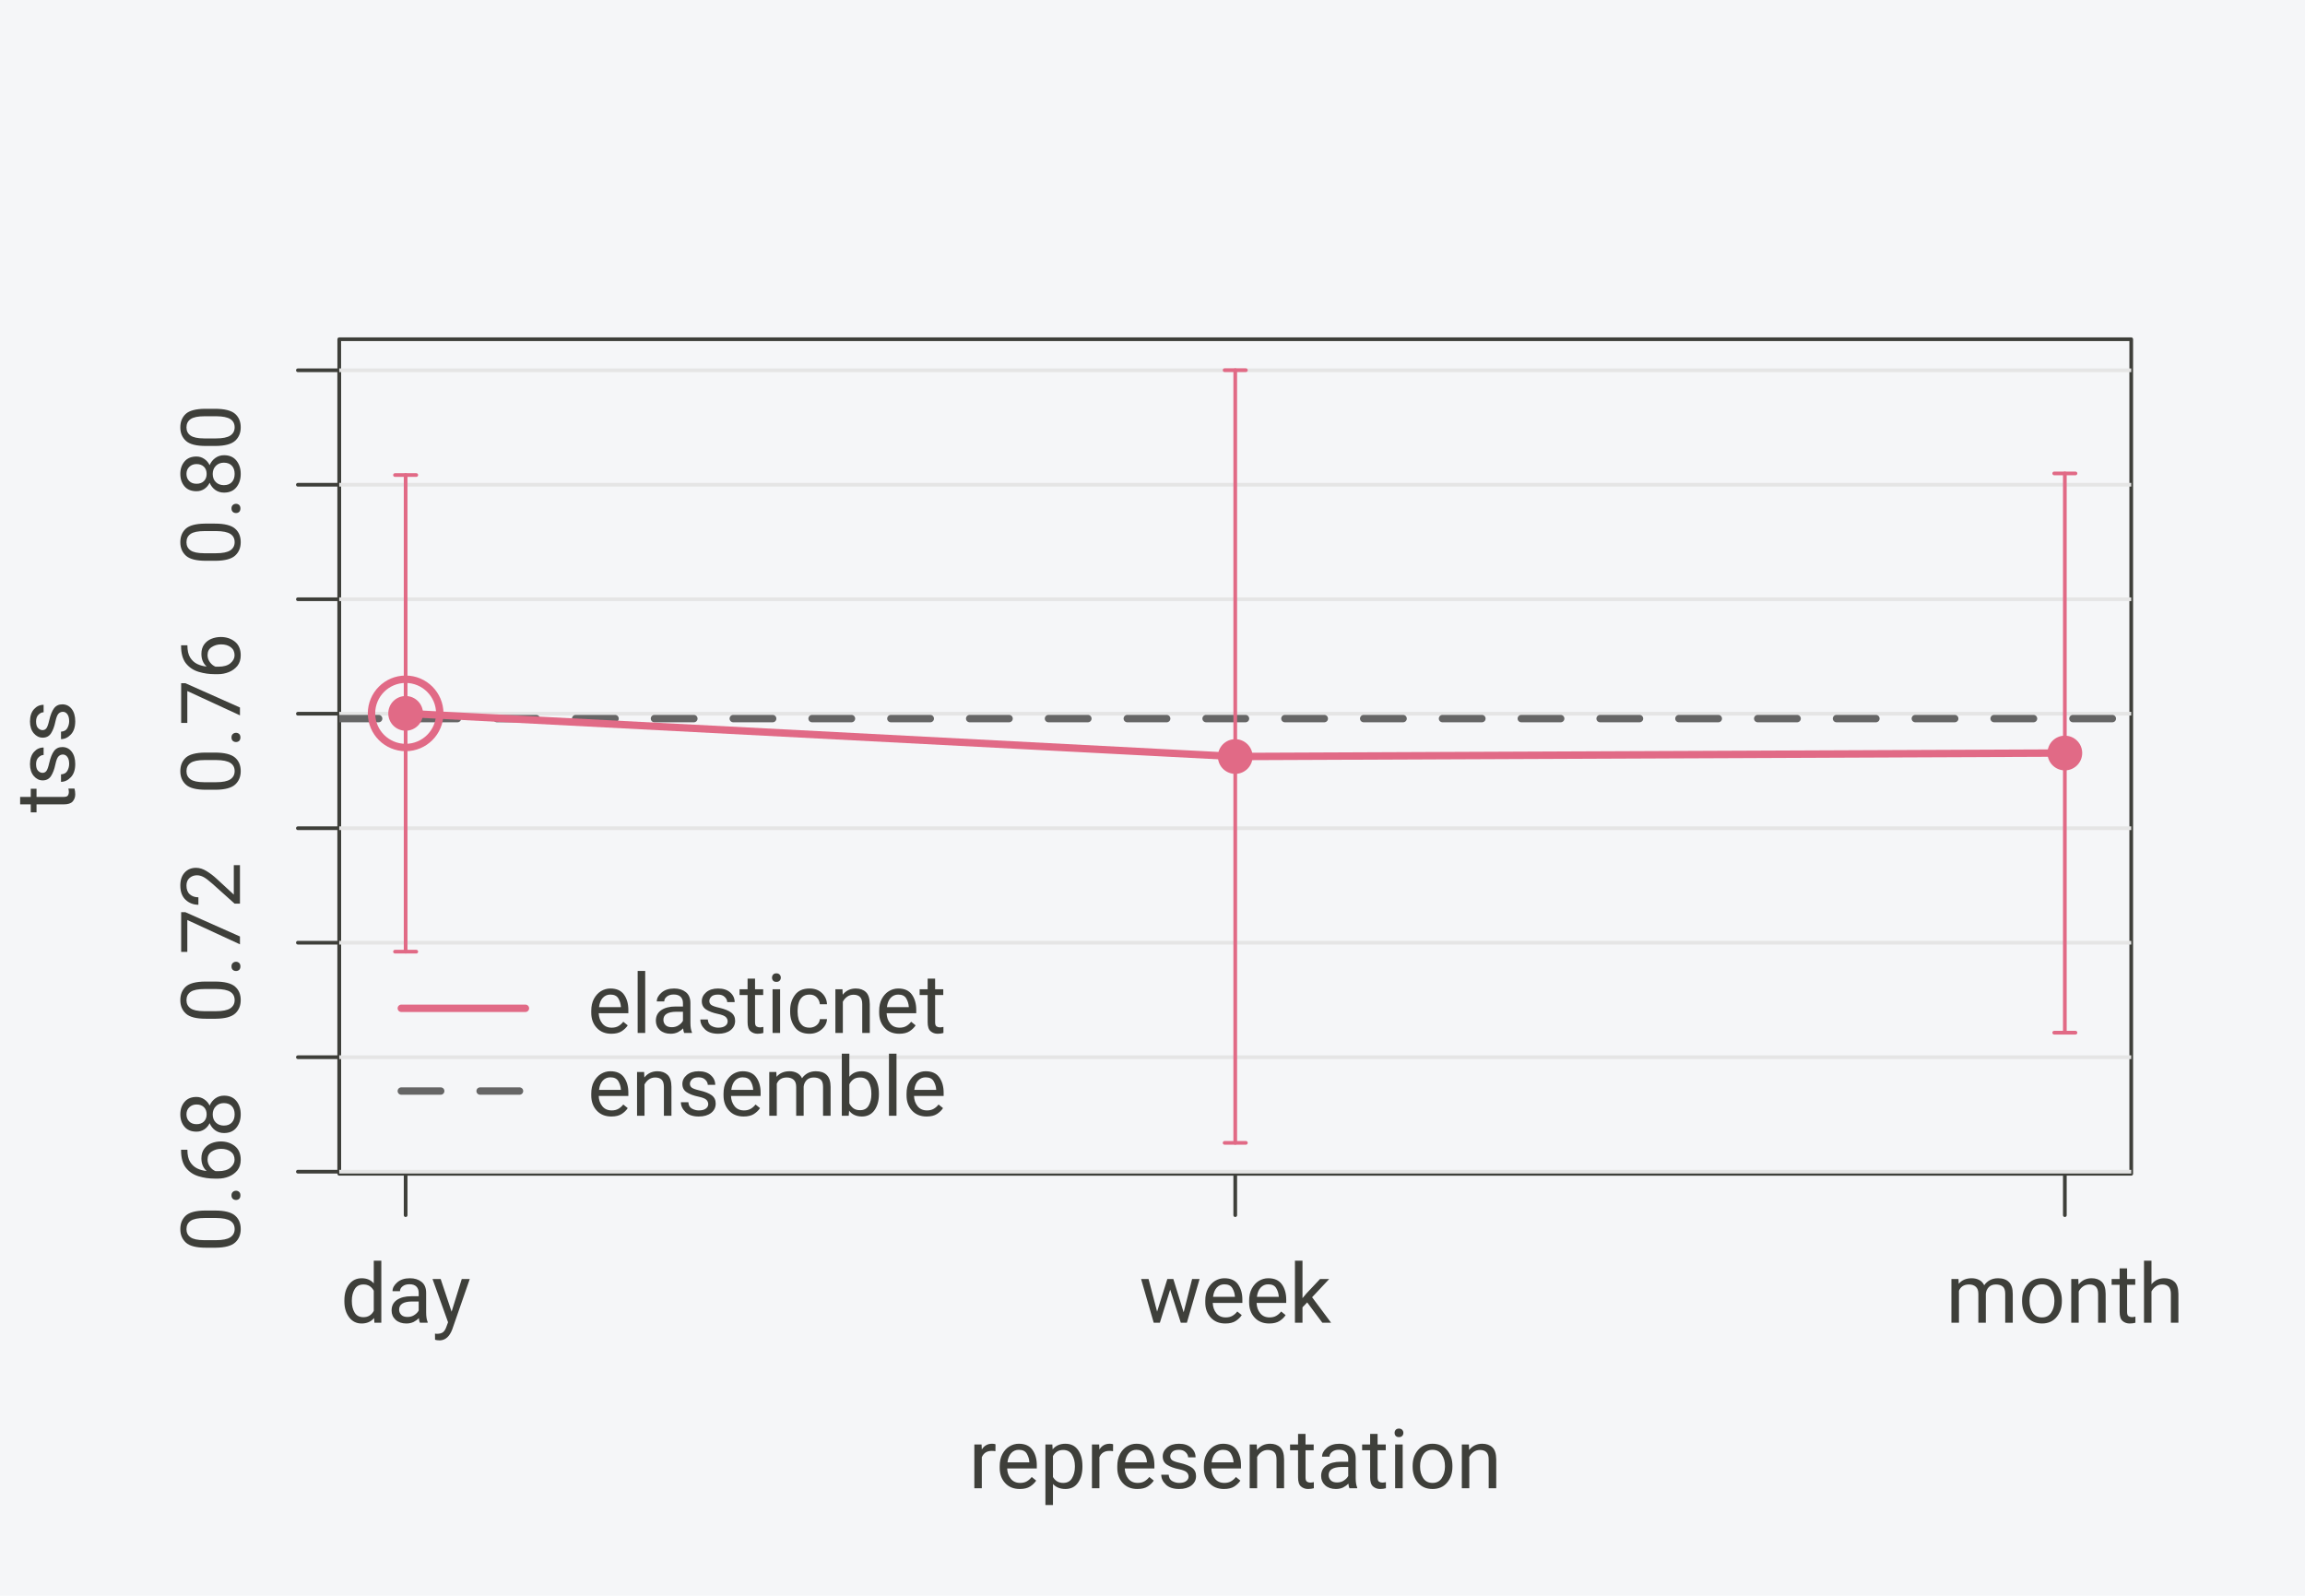
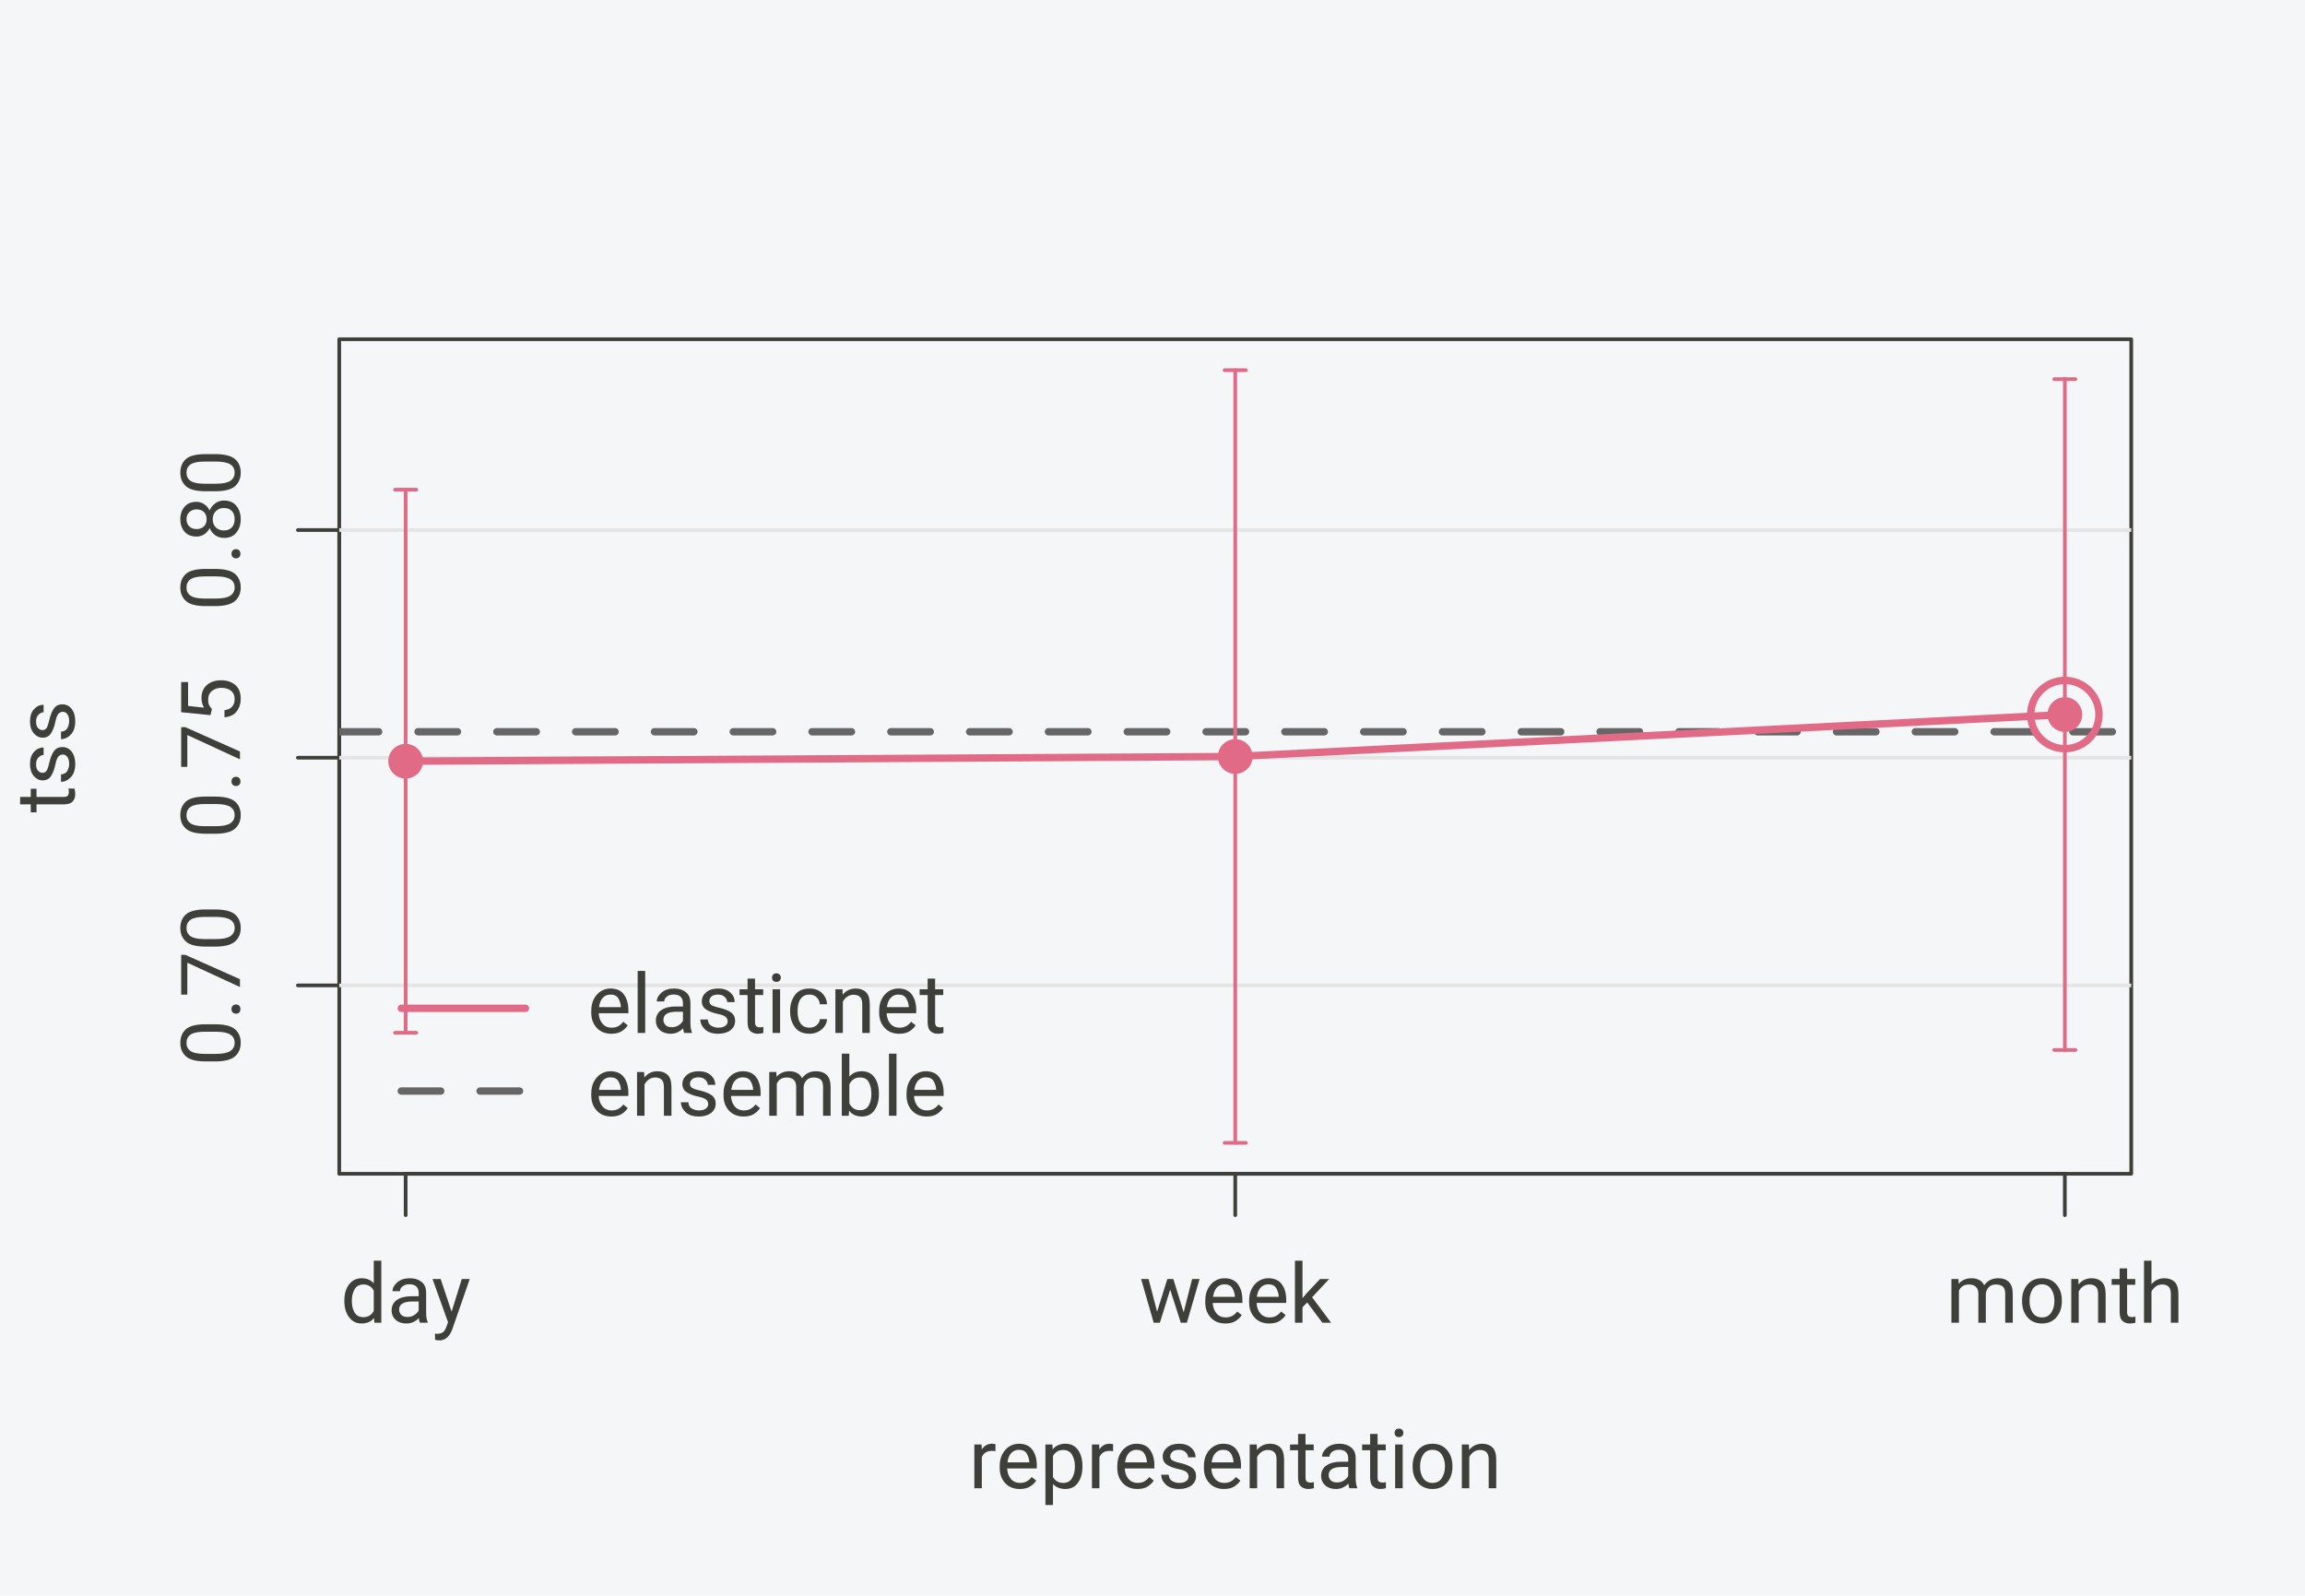
<svg xmlns="http://www.w3.org/2000/svg" width="468.00pt" height="324.00pt" viewBox="0 0 468.00 324.00">
  <g class="svglite">
    <defs>
      <style type="text/css">
    /* theme-aware-processed */
    .svglite line, .svglite polyline, .svglite polygon, .svglite path, .svglite circle {
      fill: none;
      stroke: #3E3F3A;
      stroke-linecap: round;
      stroke-linejoin: round;
      stroke-miterlimit: 10.00;
    }
    .svglite &gt; g &gt; rect {
      fill: none;
      stroke: #3E3F3A;
      stroke-linecap: round;
      stroke-linejoin: round;
      stroke-miterlimit: 10.00;
    }
    .svglite text {
      white-space: pre;
      fill: #3E3F3A;
    }
    .svglite g.glyphgroup path {
      fill: inherit;
      stroke: none;
    }
  </style>
    </defs>
    <rect class="svg-bg" width="100%" height="100%" style="stroke: none; fill: #F5F6F8;" />
    <defs>
      <clipPath id="cpMC4wMHw0NjguMDB8MC4wMHwzMjQuMDA=">
        <rect x="0.00" y="0.00" width="468.00" height="324.00" />
      </clipPath>
    </defs>
    <g clip-path="url(#cpMC4wMHw0NjguMDB8MC4wMHwzMjQuMDA=)">
-       <line x1="68.88" y1="237.89" x2="68.88" y2="75.18" style="stroke-width: 0.75;" />
-       <line x1="68.88" y1="237.89" x2="60.48" y2="237.89" style="stroke-width: 0.75;" />
-       <line x1="68.88" y1="214.65" x2="60.48" y2="214.65" style="stroke-width: 0.75;" />
-       <line x1="68.88" y1="191.40" x2="60.48" y2="191.40" style="stroke-width: 0.75;" />
-       <line x1="68.88" y1="168.16" x2="60.48" y2="168.16" style="stroke-width: 0.75;" />
-       <line x1="68.88" y1="144.91" x2="60.48" y2="144.91" style="stroke-width: 0.75;" />
-       <line x1="68.88" y1="121.67" x2="60.48" y2="121.67" style="stroke-width: 0.75;" />
-       <line x1="68.88" y1="98.42" x2="60.48" y2="98.42" style="stroke-width: 0.75;" />
-       <line x1="68.88" y1="75.18" x2="60.48" y2="75.18" style="stroke-width: 0.75;" />
-       <text transform="translate(48.72,237.89) rotate(-90)" text-anchor="middle" style="font-size: 1.4em; font-family: &quot;Roboto&quot;, -apple-system, BlinkMacSystemFont, &quot;Segoe UI&quot;, system-ui, sans-serif;">0.68</text>
-       <text transform="translate(48.72,191.40) rotate(-90)" text-anchor="middle" style="font-size: 1.4em; font-family: &quot;Roboto&quot;, -apple-system, BlinkMacSystemFont, &quot;Segoe UI&quot;, system-ui, sans-serif;">0.72</text>
-       <text transform="translate(48.72,144.91) rotate(-90)" text-anchor="middle" style="font-size: 1.4em; font-family: &quot;Roboto&quot;, -apple-system, BlinkMacSystemFont, &quot;Segoe UI&quot;, system-ui, sans-serif;">0.76</text>
-       <text transform="translate(48.72,98.42) rotate(-90)" text-anchor="middle" style="font-size: 1.4em; font-family: &quot;Roboto&quot;, -apple-system, BlinkMacSystemFont, &quot;Segoe UI&quot;, system-ui, sans-serif;">0.80</text>
+       <line x1="68.88" y1="200.07" x2="68.88" y2="107.62" style="stroke-width: 0.75;" />
+       <line x1="68.88" y1="200.07" x2="60.48" y2="200.07" style="stroke-width: 0.75;" />
+       <line x1="68.88" y1="153.84" x2="60.48" y2="153.84" style="stroke-width: 0.75;" />
+       <line x1="68.88" y1="107.62" x2="60.48" y2="107.62" style="stroke-width: 0.75;" />
+       <text transform="translate(48.72,200.07) rotate(-90)" text-anchor="middle" style="font-size: 1.4em; font-family: &quot;Roboto&quot;, -apple-system, BlinkMacSystemFont, &quot;Segoe UI&quot;, system-ui, sans-serif;">0.70</text>
+       <text transform="translate(48.72,153.84) rotate(-90)" text-anchor="middle" style="font-size: 1.4em; font-family: &quot;Roboto&quot;, -apple-system, BlinkMacSystemFont, &quot;Segoe UI&quot;, system-ui, sans-serif;">0.75</text>
+       <text transform="translate(48.72,107.62) rotate(-90)" text-anchor="middle" style="font-size: 1.4em; font-family: &quot;Roboto&quot;, -apple-system, BlinkMacSystemFont, &quot;Segoe UI&quot;, system-ui, sans-serif;">0.80</text>
      <polygon points="68.88,238.32 432.72,238.32 432.72,68.88 68.88,68.88 " style="stroke-width: 0.75;" />
      <text x="250.80" y="302.16" text-anchor="middle" style="font-size: 1.4em; font-family: &quot;Roboto&quot;, -apple-system, BlinkMacSystemFont, &quot;Segoe UI&quot;, system-ui, sans-serif;">representation</text>
      <text transform="translate(15.12,153.60) rotate(-90)" text-anchor="middle" style="font-size: 1.4em; font-family: &quot;Roboto&quot;, -apple-system, BlinkMacSystemFont, &quot;Segoe UI&quot;, system-ui, sans-serif;">tss</text>
      <line x1="82.36" y1="238.32" x2="419.24" y2="238.32" style="stroke-width: 0.75;" />
      <line x1="82.36" y1="238.32" x2="82.36" y2="246.72" style="stroke-width: 0.75;" />
      <line x1="250.80" y1="238.32" x2="250.80" y2="246.72" style="stroke-width: 0.75;" />
      <line x1="419.24" y1="238.32" x2="419.24" y2="246.72" style="stroke-width: 0.75;" />
      <text x="82.36" y="268.56" text-anchor="middle" style="font-size: 1.4em; font-family: &quot;Roboto&quot;, -apple-system, BlinkMacSystemFont, &quot;Segoe UI&quot;, system-ui, sans-serif;">day</text>
      <text x="250.80" y="268.56" text-anchor="middle" style="font-size: 1.4em; font-family: &quot;Roboto&quot;, -apple-system, BlinkMacSystemFont, &quot;Segoe UI&quot;, system-ui, sans-serif;">week</text>
      <text x="419.24" y="268.56" text-anchor="middle" style="font-size: 1.4em; font-family: &quot;Roboto&quot;, -apple-system, BlinkMacSystemFont, &quot;Segoe UI&quot;, system-ui, sans-serif;">month</text>
    </g>
    <defs>
      <clipPath id="cpNjguODh8NDMyLjcyfDY4Ljg4fDIzOC4zMg==">
        <rect x="68.88" y="68.88" width="363.84" height="169.44" />
      </clipPath>
    </defs>
    <g clip-path="url(#cpNjguODh8NDMyLjcyfDY4Ljg4fDIzOC4zMg==)">
-       <line x1="68.88" y1="237.89" x2="432.72" y2="237.89" style="stroke-width: 0.75; stroke: #E5E5E5;" />
-       <line x1="68.88" y1="214.65" x2="432.72" y2="214.65" style="stroke-width: 0.75; stroke: #E5E5E5;" />
-       <line x1="68.88" y1="191.40" x2="432.72" y2="191.40" style="stroke-width: 0.75; stroke: #E5E5E5;" />
-       <line x1="68.88" y1="168.16" x2="432.72" y2="168.16" style="stroke-width: 0.75; stroke: #E5E5E5;" />
-       <line x1="68.88" y1="144.91" x2="432.72" y2="144.91" style="stroke-width: 0.75; stroke: #E5E5E5;" />
-       <line x1="68.88" y1="121.67" x2="432.72" y2="121.67" style="stroke-width: 0.75; stroke: #E5E5E5;" />
-       <line x1="68.88" y1="98.42" x2="432.72" y2="98.42" style="stroke-width: 0.75; stroke: #E5E5E5;" />
-       <line x1="68.88" y1="75.18" x2="432.72" y2="75.18" style="stroke-width: 0.75; stroke: #E5E5E5;" />
-       <line x1="68.88" y1="145.90" x2="432.72" y2="145.90" style="stroke-width: 1.50; stroke: #666666; stroke-dasharray: 8.00,8.00;" />
-       <line x1="82.36" y1="193.22" x2="82.36" y2="96.45" style="stroke-width: 0.75; stroke: #E16A86;" />
-       <polyline points="80.20,193.22 82.36,193.22 84.52,193.22 " style="stroke-width: 0.75; stroke: #E16A86;" />
-       <polyline points="84.52,96.45 82.36,96.45 80.20,96.45 " style="stroke-width: 0.75; stroke: #E16A86;" />
+       <line x1="68.88" y1="200.07" x2="432.72" y2="200.07" style="stroke-width: 0.75; stroke: #E5E5E5;" />
+       <line x1="68.88" y1="153.84" x2="432.72" y2="153.84" style="stroke-width: 0.75; stroke: #E5E5E5;" />
+       <line x1="68.88" y1="107.62" x2="432.72" y2="107.62" style="stroke-width: 0.75; stroke: #E5E5E5;" />
+       <line x1="68.88" y1="148.57" x2="432.72" y2="148.57" style="stroke-width: 1.50; stroke: #666666; stroke-dasharray: 8.00,8.00;" />
+       <line x1="82.36" y1="209.69" x2="82.36" y2="99.42" style="stroke-width: 0.75; stroke: #E16A86;" />
+       <polyline points="80.20,209.69 82.36,209.69 84.52,209.69 " style="stroke-width: 0.75; stroke: #E16A86;" />
+       <polyline points="84.52,99.42 82.36,99.42 80.20,99.42 " style="stroke-width: 0.75; stroke: #E16A86;" />
      <line x1="250.80" y1="232.04" x2="250.80" y2="75.16" style="stroke-width: 0.75; stroke: #E16A86;" />
      <polyline points="248.64,232.04 250.80,232.04 252.96,232.04 " style="stroke-width: 0.75; stroke: #E16A86;" />
      <polyline points="252.96,75.16 250.80,75.16 248.64,75.16 " style="stroke-width: 0.75; stroke: #E16A86;" />
-       <line x1="419.24" y1="209.67" x2="419.24" y2="96.12" style="stroke-width: 0.75; stroke: #E16A86;" />
-       <polyline points="417.08,209.67 419.24,209.67 421.40,209.67 " style="stroke-width: 0.75; stroke: #E16A86;" />
-       <polyline points="421.40,96.12 419.24,96.12 417.08,96.12 " style="stroke-width: 0.75; stroke: #E16A86;" />
-       <polyline points="82.36,144.84 250.80,153.60 419.24,152.89 " style="stroke-width: 1.50; stroke: #E16A86;" />
-       <circle cx="82.36" cy="144.84" r="3.15" style="stroke-width: 0.75; stroke: #E16A86; fill: #E16A86;" />
+       <line x1="419.24" y1="213.18" x2="419.24" y2="76.98" style="stroke-width: 0.75; stroke: #E16A86;" />
+       <polyline points="417.08,213.18 419.24,213.18 421.40,213.18 " style="stroke-width: 0.75; stroke: #E16A86;" />
+       <polyline points="421.40,76.98 419.24,76.98 417.08,76.98 " style="stroke-width: 0.75; stroke: #E16A86;" />
+       <polyline points="82.36,154.55 250.80,153.60 419.24,145.08 " style="stroke-width: 1.50; stroke: #E16A86;" />
+       <circle cx="82.36" cy="154.55" r="3.15" style="stroke-width: 0.75; stroke: #E16A86; fill: #E16A86;" />
      <circle cx="250.80" cy="153.60" r="3.15" style="stroke-width: 0.75; stroke: #E16A86; fill: #E16A86;" />
-       <circle cx="419.24" cy="152.89" r="3.15" style="stroke-width: 0.75; stroke: #E16A86; fill: #E16A86;" />
-       <circle cx="82.36" cy="144.84" r="6.93" style="stroke-width: 1.50; stroke: #E16A86;" />
+       <circle cx="419.24" cy="145.08" r="3.15" style="stroke-width: 0.75; stroke: #E16A86; fill: #E16A86;" />
+       <circle cx="419.24" cy="145.08" r="6.93" style="stroke-width: 1.50; stroke: #E16A86;" />
      <line x1="81.48" y1="204.72" x2="106.68" y2="204.72" style="stroke-width: 1.50; stroke: #E16A86;" />
      <line x1="81.48" y1="221.52" x2="106.68" y2="221.52" style="stroke-width: 1.50; stroke: #666666; stroke-dasharray: 8.00,8.00;" />
      <text x="119.28" y="209.73" style="font-size: 1.4em; font-family: &quot;Roboto&quot;, -apple-system, BlinkMacSystemFont, &quot;Segoe UI&quot;, system-ui, sans-serif;">elasticnet</text>
      <text x="119.28" y="226.53" style="font-size: 1.4em; font-family: &quot;Roboto&quot;, -apple-system, BlinkMacSystemFont, &quot;Segoe UI&quot;, system-ui, sans-serif;">ensemble</text>
    </g>
  </g>
</svg>
